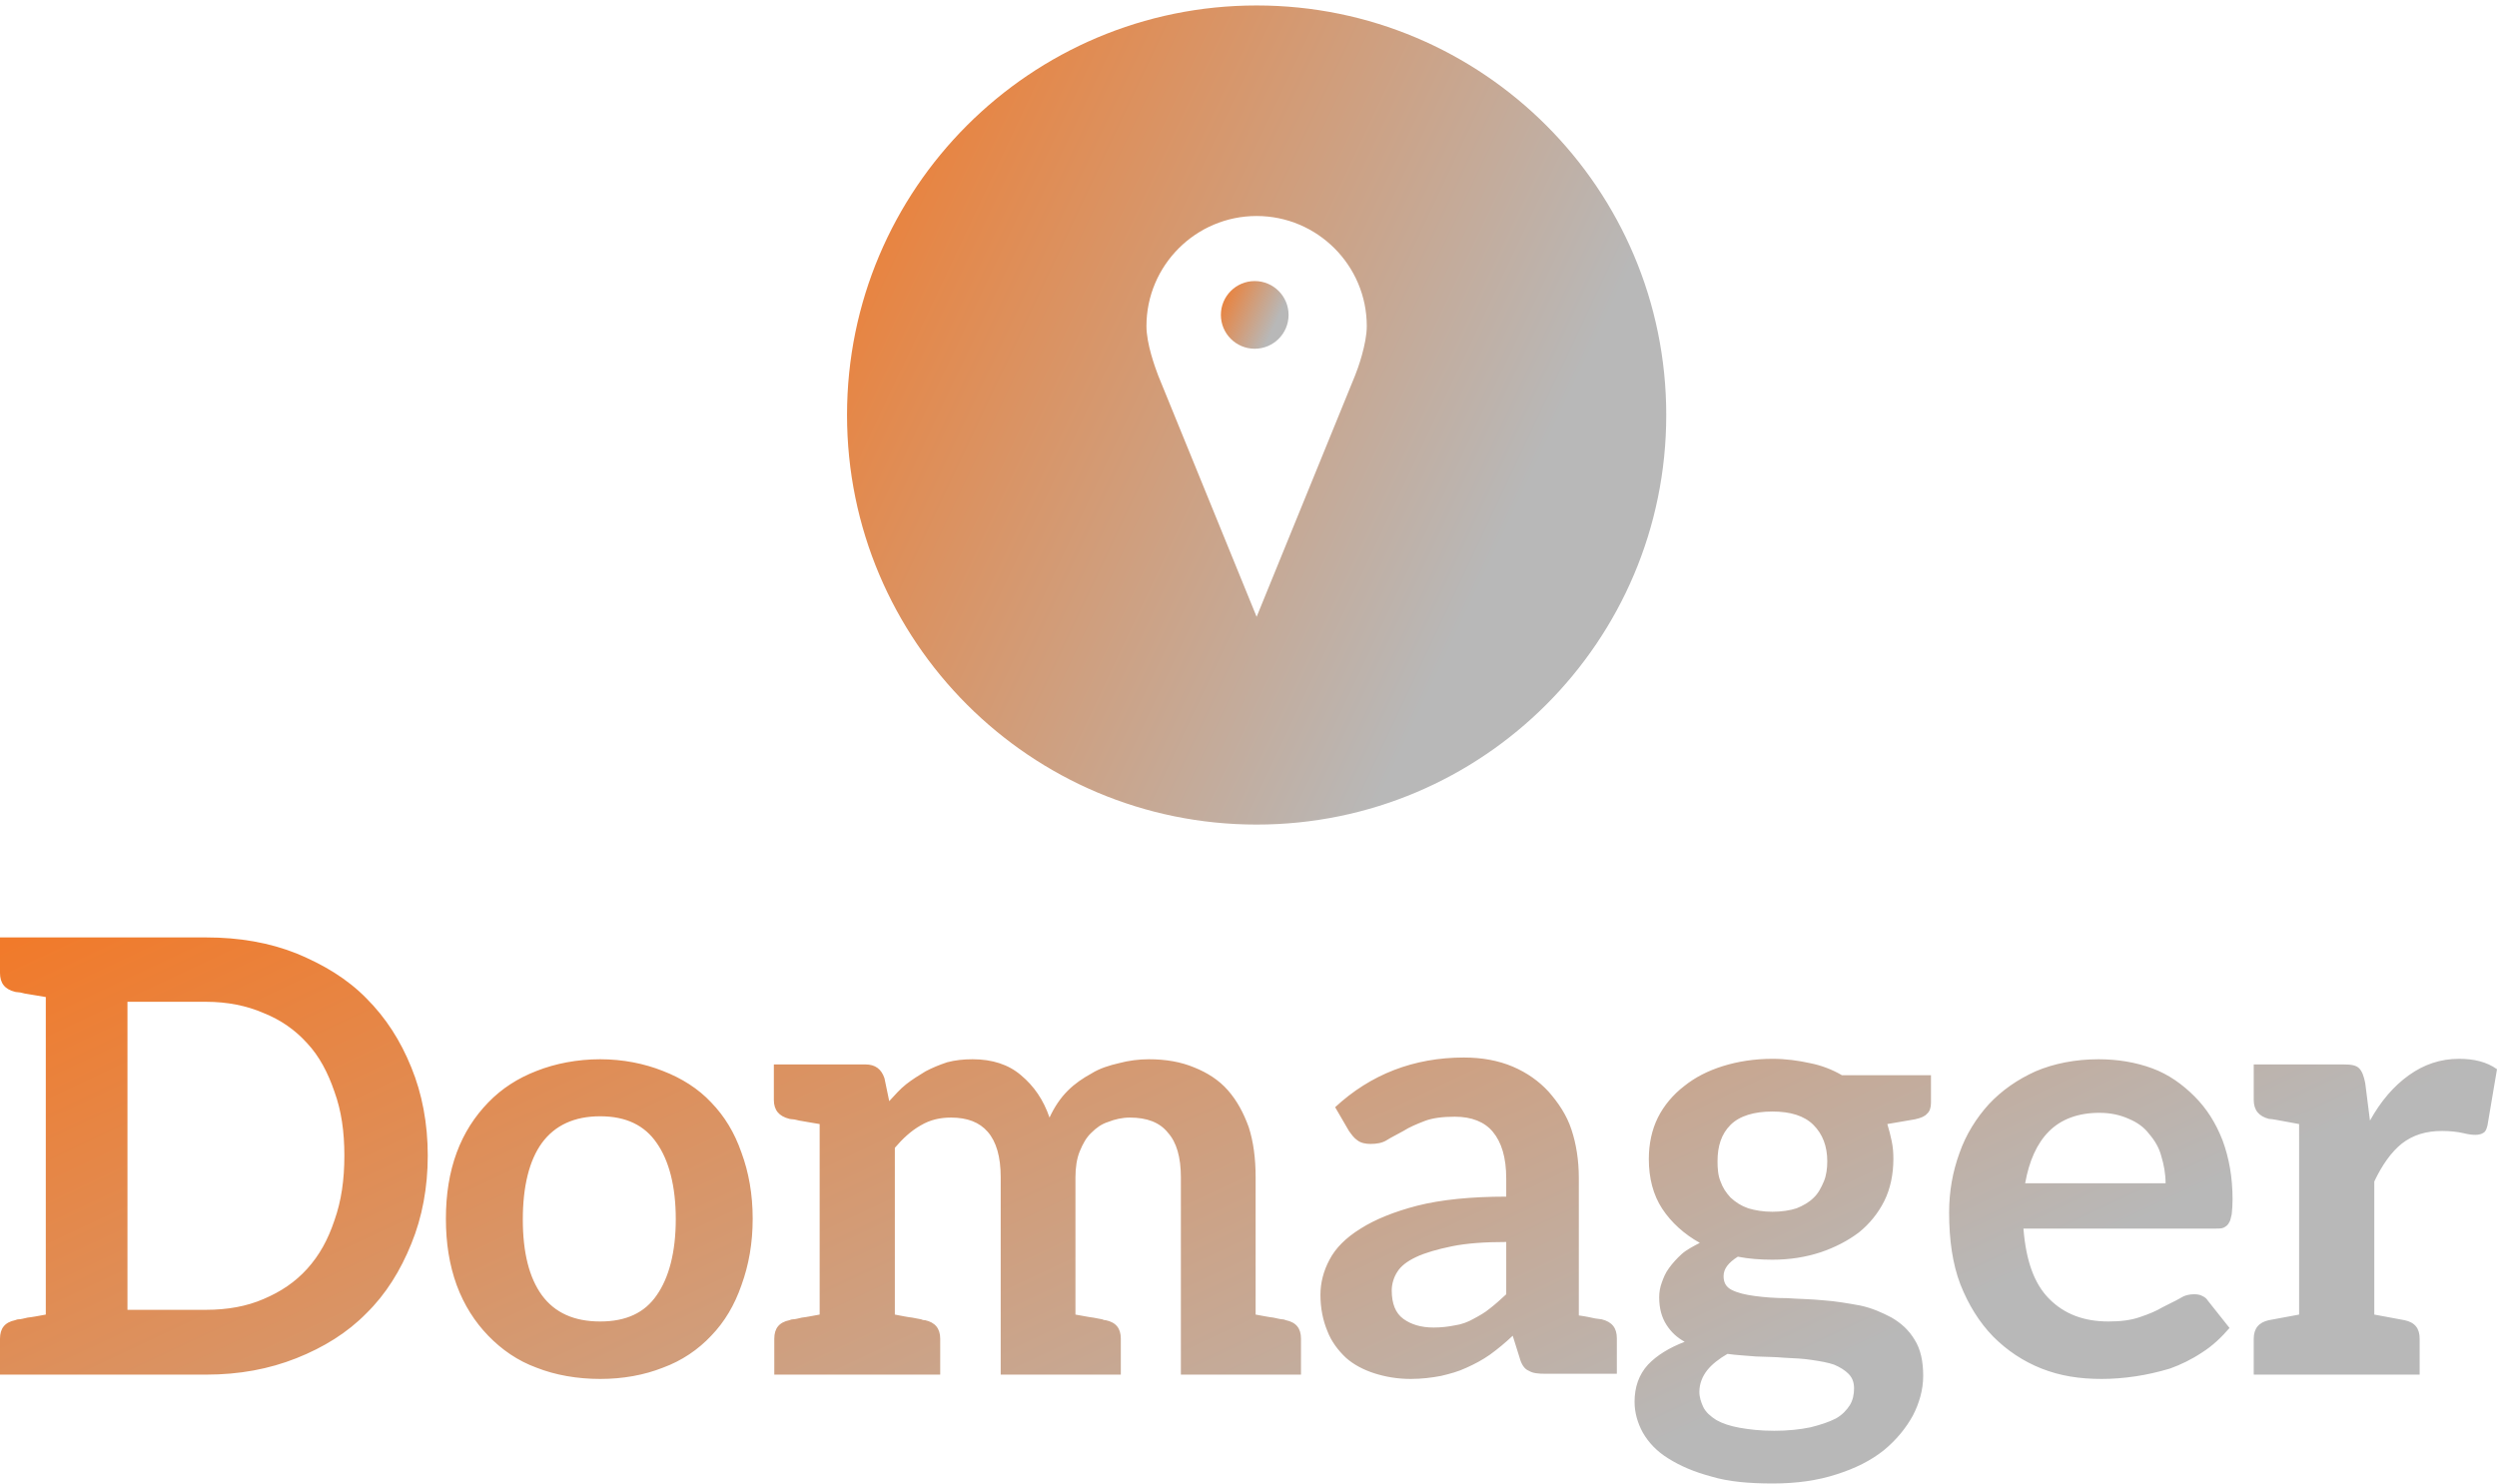
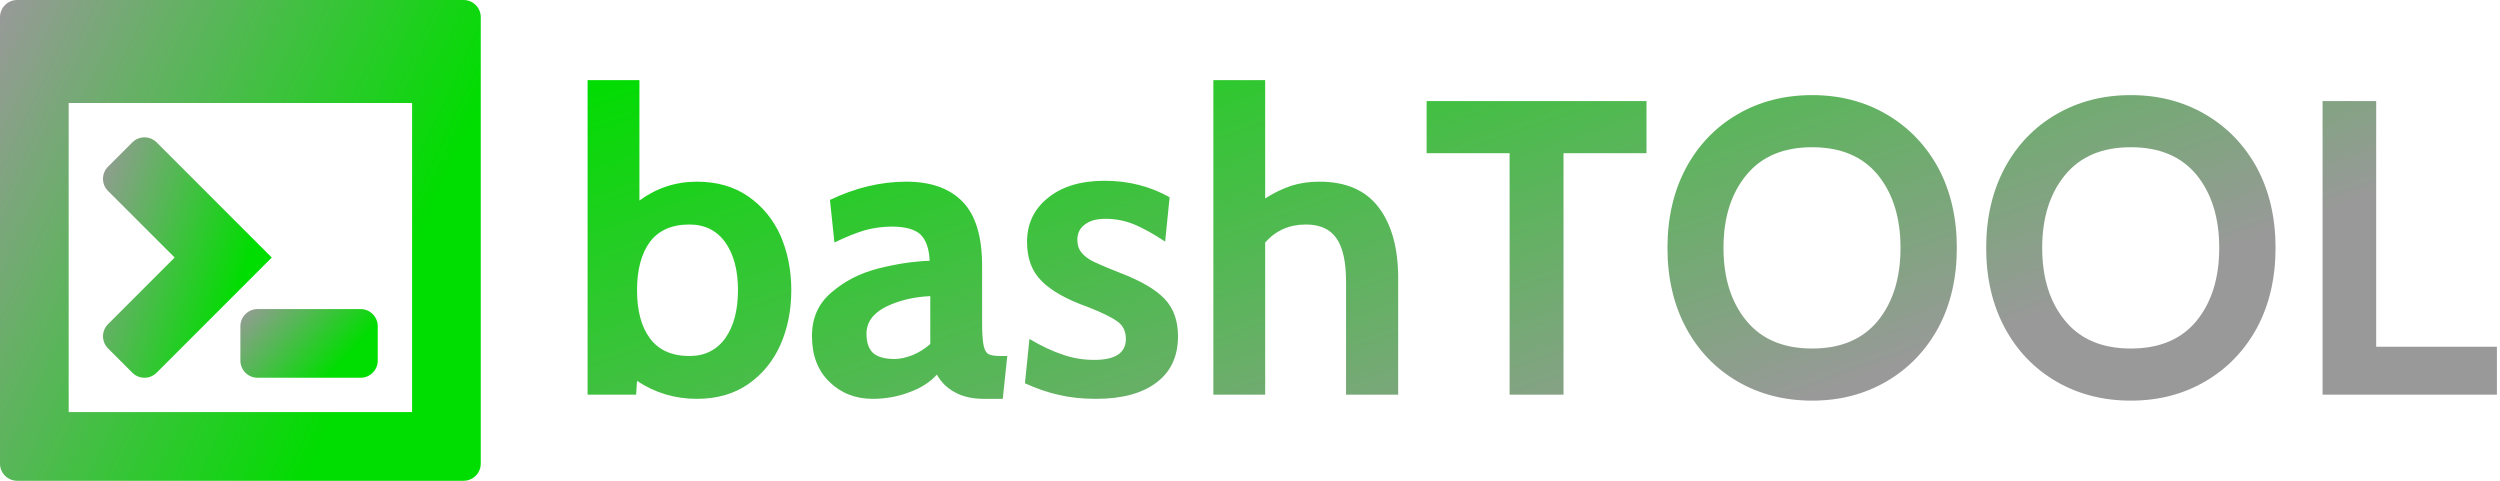
- <svg xmlns="http://www.w3.org/2000/svg" data-v-423bf9ae="" viewBox="0 0 274.32 163" class="iconAbove">
+ <svg xmlns="http://www.w3.org/2000/svg" data-v-423bf9ae="" viewBox="0 0 468 90" class="iconLeft">
  <defs data-v-423bf9ae="">
-     <linearGradient data-v-423bf9ae="" gradientTransform="rotate(25)" id="da029039-ffc7-4226-893f-e0f415dc5f99" x1="0%" y1="0%" x2="100%" y2="0%">
-       <stop data-v-423bf9ae="" offset="0%" style="stop-color: rgb(241, 122, 42); stop-opacity: 1;" />
-       <stop data-v-423bf9ae="" offset="100%" style="stop-color: rgb(184, 184, 184); stop-opacity: 1;" />
+     <linearGradient data-v-423bf9ae="" gradientTransform="rotate(25)" id="2122227d-9557-4633-a6a9-385e66f39828" x1="0%" y1="0%" x2="100%" y2="0%">
+       <stop data-v-423bf9ae="" offset="0%" style="stop-color: rgb(0, 221, 0); stop-opacity: 1;" />
+       <stop data-v-423bf9ae="" offset="100%" style="stop-color: rgb(153, 153, 153); stop-opacity: 1;" />
    </linearGradient>
  </defs>
-   <g data-v-423bf9ae="" id="a432edf1-e689-4a51-9ede-f27efeeae983" fill="url(#da029039-ffc7-4226-893f-e0f415dc5f99)" transform="matrix(4.746835,0,0,4.746835,-1.329118,85.43671)">
-     <path d="M9.80 6.71C9.55 6.09 9.21 5.56 8.76 5.11C8.32 4.66 7.77 4.33 7.14 4.07C6.51 3.82 5.82 3.70 5.05 3.70L1.34 3.70L0.28 3.70L0.28 4.52C0.28 4.76 0.39 4.90 0.63 4.96C0.64 4.96 0.67 4.97 0.71 4.97C0.76 4.97 0.83 5.00 0.92 5.01C1.02 5.03 1.18 5.05 1.34 5.08L1.34 12.43C1.18 12.46 1.02 12.49 0.92 12.50C0.83 12.52 0.76 12.54 0.71 12.54C0.67 12.54 0.64 12.56 0.63 12.56C0.39 12.61 0.28 12.75 0.28 12.99L0.28 13.82L1.34 13.82L5.05 13.82C5.82 13.82 6.51 13.69 7.14 13.44C7.77 13.19 8.32 12.85 8.76 12.40C9.21 11.96 9.55 11.41 9.80 10.79C10.05 10.18 10.18 9.49 10.18 8.75C10.18 8.01 10.05 7.32 9.80 6.71ZM8.02 10.25C7.87 10.70 7.67 11.06 7.39 11.37C7.11 11.68 6.78 11.90 6.38 12.07C5.99 12.24 5.54 12.32 5.05 12.32L3.23 12.32L3.23 5.19L5.05 5.19C5.54 5.19 5.99 5.28 6.38 5.45C6.78 5.61 7.11 5.84 7.39 6.15C7.67 6.45 7.87 6.83 8.02 7.27C8.18 7.71 8.25 8.19 8.25 8.75C8.25 9.31 8.18 9.80 8.02 10.25ZM14.17 6.52C13.64 6.52 13.13 6.62 12.70 6.79C12.26 6.96 11.89 7.20 11.58 7.52C11.27 7.84 11.02 8.22 10.85 8.68C10.68 9.14 10.60 9.65 10.60 10.21C10.60 10.78 10.68 11.28 10.85 11.75C11.02 12.21 11.27 12.60 11.58 12.92C11.89 13.24 12.26 13.50 12.70 13.66C13.13 13.83 13.64 13.92 14.17 13.92C14.70 13.92 15.19 13.83 15.62 13.66C16.06 13.50 16.44 13.24 16.74 12.92C17.05 12.60 17.28 12.21 17.44 11.75C17.61 11.28 17.70 10.78 17.70 10.21C17.70 9.65 17.61 9.14 17.44 8.68C17.28 8.22 17.05 7.84 16.74 7.52C16.44 7.20 16.06 6.96 15.62 6.79C15.19 6.62 14.70 6.52 14.17 6.52ZM14.17 12.59C13.57 12.59 13.12 12.39 12.82 11.98C12.53 11.58 12.38 11.00 12.38 10.23C12.38 9.46 12.53 8.86 12.82 8.46C13.12 8.05 13.57 7.84 14.17 7.84C14.77 7.84 15.20 8.05 15.48 8.46C15.76 8.86 15.92 9.45 15.92 10.22C15.92 10.99 15.76 11.58 15.48 11.98C15.20 12.39 14.77 12.59 14.17 12.59ZM30.04 12.56C30.03 12.56 30.00 12.54 29.96 12.54C29.92 12.54 29.85 12.52 29.75 12.50C29.65 12.49 29.51 12.46 29.34 12.43L29.34 9.25C29.34 8.82 29.29 8.43 29.18 8.09C29.06 7.76 28.91 7.48 28.70 7.24C28.49 7.00 28.22 6.83 27.92 6.71C27.61 6.58 27.26 6.52 26.87 6.52C26.64 6.52 26.40 6.55 26.18 6.61C25.96 6.66 25.73 6.73 25.54 6.85C25.34 6.96 25.16 7.08 24.99 7.25C24.82 7.42 24.68 7.63 24.57 7.87C24.43 7.46 24.21 7.14 23.91 6.89C23.62 6.64 23.24 6.52 22.79 6.52C22.58 6.52 22.39 6.54 22.20 6.59C22.02 6.65 21.85 6.72 21.70 6.80C21.55 6.89 21.39 6.99 21.25 7.10C21.11 7.21 20.99 7.35 20.86 7.49L20.75 6.96C20.68 6.75 20.54 6.64 20.31 6.64L19.25 6.64L18.19 6.64L18.19 7.46C18.19 7.70 18.31 7.84 18.55 7.90C18.56 7.90 18.59 7.91 18.63 7.91C18.68 7.91 18.75 7.94 18.84 7.95C18.94 7.97 19.08 7.99 19.25 8.02L19.25 12.43C19.08 12.46 18.94 12.49 18.84 12.50C18.75 12.52 18.68 12.54 18.63 12.54C18.59 12.54 18.56 12.56 18.55 12.56C18.31 12.61 18.20 12.75 18.20 12.99L18.20 13.82L19.25 13.82L20.99 13.82L22.04 13.82L22.04 12.99C22.04 12.75 21.92 12.61 21.69 12.56C21.67 12.56 21.64 12.56 21.60 12.54C21.56 12.53 21.49 12.52 21.39 12.50C21.29 12.49 21.15 12.46 20.99 12.43L20.99 8.57C21.17 8.36 21.36 8.18 21.59 8.05C21.81 7.92 22.04 7.87 22.29 7.87C22.67 7.87 22.95 7.98 23.14 8.20C23.34 8.43 23.44 8.78 23.44 9.25L23.44 13.82L25.17 13.82L26.22 13.82L26.22 12.99C26.22 12.75 26.11 12.61 25.87 12.56C25.86 12.56 25.83 12.56 25.79 12.54C25.75 12.53 25.68 12.52 25.58 12.50C25.48 12.49 25.35 12.46 25.17 12.43L25.17 9.25C25.17 9.03 25.20 8.82 25.27 8.65C25.34 8.48 25.42 8.33 25.54 8.22C25.65 8.11 25.77 8.02 25.93 7.97C26.08 7.91 26.25 7.87 26.43 7.87C26.82 7.87 27.12 7.98 27.31 8.22C27.51 8.44 27.61 8.79 27.61 9.25L27.61 13.82L29.34 13.82L30.39 13.82L30.39 12.99C30.39 12.75 30.28 12.61 30.04 12.56ZM37.35 12.54C37.34 12.54 37.28 12.53 37.20 12.52C37.11 12.50 36.97 12.47 36.82 12.45L36.82 9.27C36.82 8.86 36.76 8.48 36.65 8.15C36.54 7.81 36.34 7.52 36.12 7.27C35.90 7.03 35.62 6.83 35.29 6.69C34.96 6.55 34.58 6.48 34.16 6.48C33.00 6.48 32.00 6.87 31.18 7.63L31.50 8.18C31.56 8.26 31.61 8.34 31.70 8.40C31.78 8.46 31.89 8.48 32.00 8.48C32.14 8.48 32.27 8.46 32.38 8.39C32.49 8.32 32.62 8.26 32.76 8.18C32.90 8.09 33.07 8.02 33.25 7.95C33.43 7.88 33.67 7.85 33.95 7.85C34.34 7.85 34.64 7.97 34.83 8.20C35.03 8.44 35.14 8.79 35.14 9.28L35.14 9.70C34.33 9.70 33.63 9.77 33.08 9.91C32.54 10.05 32.10 10.23 31.77 10.44C31.43 10.65 31.19 10.89 31.05 11.16C30.91 11.42 30.84 11.70 30.84 11.97C30.84 12.29 30.90 12.57 31.00 12.81C31.09 13.05 31.25 13.26 31.43 13.43C31.61 13.59 31.84 13.71 32.09 13.79C32.34 13.87 32.62 13.92 32.93 13.92C33.18 13.92 33.42 13.89 33.63 13.85C33.84 13.80 34.03 13.75 34.22 13.66C34.40 13.58 34.59 13.48 34.76 13.36C34.94 13.23 35.11 13.09 35.29 12.92L35.45 13.43C35.49 13.58 35.56 13.69 35.66 13.73C35.76 13.79 35.88 13.80 36.05 13.80L36.64 13.80L36.82 13.80L37.70 13.80L37.70 12.98C37.70 12.74 37.59 12.60 37.35 12.54ZM35.14 11.96C35.01 12.08 34.89 12.19 34.76 12.29C34.64 12.39 34.51 12.46 34.38 12.53C34.26 12.60 34.10 12.66 33.95 12.68C33.80 12.71 33.64 12.73 33.46 12.73C33.17 12.73 32.94 12.66 32.76 12.53C32.58 12.40 32.49 12.18 32.49 11.87C32.49 11.72 32.54 11.56 32.62 11.44C32.70 11.31 32.84 11.20 33.05 11.10C33.26 11.00 33.54 10.92 33.88 10.85C34.22 10.78 34.64 10.75 35.14 10.75ZM41.30 6.51C40.89 6.51 40.50 6.57 40.15 6.68C39.80 6.79 39.51 6.94 39.26 7.14C39.00 7.34 38.79 7.59 38.65 7.87C38.51 8.15 38.44 8.48 38.44 8.83C38.44 9.27 38.54 9.66 38.75 9.98C38.96 10.30 39.26 10.57 39.62 10.77C39.47 10.85 39.31 10.93 39.20 11.03C39.09 11.13 38.99 11.24 38.91 11.35C38.82 11.47 38.78 11.58 38.74 11.69C38.70 11.80 38.68 11.91 38.68 12.03C38.68 12.29 38.74 12.50 38.85 12.67C38.96 12.84 39.09 12.96 39.27 13.06C38.91 13.20 38.63 13.37 38.42 13.59C38.21 13.82 38.11 14.11 38.11 14.45C38.11 14.70 38.18 14.94 38.30 15.16C38.43 15.39 38.63 15.60 38.89 15.76C39.16 15.93 39.48 16.07 39.89 16.18C40.29 16.30 40.77 16.34 41.31 16.34C41.86 16.34 42.35 16.27 42.78 16.13C43.22 15.99 43.58 15.81 43.88 15.57C44.17 15.33 44.39 15.06 44.55 14.77C44.70 14.48 44.79 14.17 44.79 13.85C44.79 13.51 44.73 13.23 44.59 13.01C44.45 12.78 44.28 12.63 44.06 12.50C43.83 12.38 43.61 12.28 43.33 12.22C43.05 12.17 42.77 12.12 42.48 12.10C42.18 12.07 41.92 12.07 41.64 12.05C41.36 12.05 41.12 12.03 40.89 12.00C40.67 11.97 40.50 11.93 40.36 11.86C40.22 11.79 40.17 11.68 40.17 11.54C40.17 11.37 40.28 11.23 40.50 11.09C40.75 11.14 41.03 11.16 41.30 11.16C41.71 11.16 42.07 11.10 42.41 10.99C42.74 10.88 43.05 10.72 43.30 10.53C43.55 10.33 43.75 10.08 43.89 9.80C44.03 9.52 44.10 9.18 44.10 8.83C44.10 8.68 44.09 8.55 44.06 8.41C44.03 8.27 44.00 8.15 43.96 8.02L44.60 7.91C44.74 7.88 44.83 7.84 44.88 7.78C44.94 7.73 44.97 7.64 44.97 7.53L44.97 6.89L42.91 6.89C42.69 6.76 42.43 6.66 42.17 6.61C41.90 6.55 41.61 6.51 41.30 6.51ZM43.19 14.14C43.19 14.28 43.16 14.42 43.09 14.53C43.02 14.64 42.91 14.76 42.76 14.84C42.60 14.92 42.42 14.98 42.18 15.04C41.94 15.09 41.66 15.12 41.34 15.12C41.02 15.12 40.77 15.09 40.54 15.05C40.32 15.01 40.14 14.95 40.00 14.87C39.86 14.78 39.76 14.69 39.70 14.57C39.65 14.46 39.61 14.35 39.61 14.22C39.61 14.03 39.68 13.86 39.79 13.72C39.90 13.58 40.07 13.45 40.26 13.34C40.47 13.37 40.70 13.38 40.92 13.40C41.15 13.41 41.37 13.41 41.59 13.43C41.82 13.44 42.01 13.45 42.21 13.48C42.41 13.51 42.59 13.54 42.73 13.59C42.87 13.65 42.98 13.72 43.06 13.80C43.15 13.89 43.19 14 43.19 14.14ZM41.30 10.05C41.09 10.05 40.91 10.02 40.74 9.97C40.57 9.91 40.45 9.83 40.33 9.72C40.22 9.60 40.15 9.49 40.10 9.35C40.04 9.21 40.03 9.04 40.03 8.88C40.03 8.53 40.12 8.25 40.33 8.04C40.54 7.83 40.88 7.73 41.30 7.73C41.72 7.73 42.04 7.83 42.25 8.04C42.46 8.25 42.57 8.53 42.57 8.88C42.57 9.04 42.55 9.21 42.49 9.35C42.43 9.49 42.36 9.63 42.25 9.73C42.15 9.83 42.01 9.91 41.86 9.97C41.71 10.02 41.51 10.05 41.30 10.05ZM48.85 6.52C48.31 6.52 47.81 6.62 47.39 6.80C46.97 6.99 46.61 7.24 46.31 7.56C46.02 7.88 45.78 8.26 45.63 8.69C45.47 9.13 45.39 9.58 45.39 10.07C45.39 10.70 45.47 11.26 45.65 11.73C45.84 12.21 46.09 12.61 46.41 12.94C46.73 13.26 47.10 13.51 47.53 13.68C47.96 13.85 48.41 13.92 48.92 13.92C49.17 13.92 49.43 13.90 49.70 13.86C49.97 13.82 50.23 13.76 50.50 13.68C50.75 13.59 51.00 13.47 51.24 13.31C51.48 13.16 51.69 12.96 51.88 12.74L51.38 12.11C51.34 12.05 51.31 12.03 51.25 12.00C51.20 11.97 51.13 11.96 51.06 11.96C50.95 11.96 50.85 11.98 50.74 12.05C50.62 12.12 50.48 12.18 50.33 12.26C50.18 12.35 50.01 12.42 49.80 12.49C49.60 12.56 49.36 12.59 49.08 12.59C48.51 12.59 48.06 12.42 47.71 12.07C47.36 11.72 47.17 11.19 47.11 10.44L51.55 10.44C51.63 10.44 51.69 10.44 51.74 10.42C51.80 10.39 51.84 10.36 51.87 10.30C51.90 10.26 51.91 10.19 51.93 10.11C51.94 10.02 51.95 9.90 51.95 9.77C51.95 9.25 51.87 8.81 51.72 8.40C51.56 7.99 51.35 7.66 51.07 7.38C50.79 7.10 50.47 6.87 50.09 6.73C49.71 6.59 49.29 6.52 48.85 6.52ZM48.87 7.76C49.13 7.76 49.35 7.81 49.55 7.90C49.74 7.98 49.90 8.09 50.02 8.25C50.15 8.40 50.25 8.57 50.30 8.76C50.36 8.96 50.40 9.17 50.40 9.39L47.15 9.39C47.24 8.88 47.42 8.47 47.70 8.19C47.98 7.91 48.37 7.76 48.87 7.76ZM57.19 6.51C56.76 6.51 56.38 6.64 56.03 6.89C55.68 7.14 55.38 7.49 55.13 7.94L55.02 7.07C54.99 6.92 54.95 6.80 54.88 6.73C54.81 6.66 54.70 6.64 54.52 6.64L53.49 6.64L53.49 6.64L52.44 6.64L52.44 7.46C52.44 7.70 52.56 7.84 52.79 7.90C52.91 7.91 52.89 7.91 53.49 8.02L53.49 12.43C52.89 12.54 52.91 12.54 52.79 12.56C52.56 12.61 52.44 12.75 52.44 12.99L52.44 13.82L53.49 13.82L55.23 13.82L55.23 13.82L56.28 13.82L56.28 12.99C56.28 12.75 56.17 12.61 55.93 12.56C55.82 12.54 55.83 12.54 55.23 12.43L55.23 9.35C55.41 8.97 55.62 8.67 55.87 8.47C56.13 8.27 56.43 8.18 56.80 8.18C56.99 8.18 57.16 8.20 57.29 8.23C57.41 8.26 57.50 8.27 57.57 8.27C57.65 8.27 57.72 8.25 57.76 8.22C57.81 8.19 57.83 8.13 57.85 8.05L58.07 6.75C57.83 6.58 57.54 6.51 57.19 6.51Z" />
+   <g data-v-423bf9ae="" id="6479a8b2-0a90-475e-8081-f9957c0c75ca" fill="url(#2122227d-9557-4633-a6a9-385e66f39828)" transform="matrix(5.607477,0,0,5.607477,105.514,-1.878503)">
+     <path d="M4.45 6.40L4.45 6.40Q5.45 6.40 6.16 6.89L6.16 6.89L6.16 6.89Q6.87 7.38 7.24 8.20L7.24 8.20L7.24 8.20Q7.60 9.03 7.60 10.02L7.60 10.02L7.60 10.02Q7.60 11.02 7.24 11.84L7.24 11.84L7.24 11.84Q6.87 12.67 6.16 13.16L6.16 13.16L6.16 13.16Q5.45 13.65 4.45 13.65L4.45 13.65L4.45 13.65Q3.35 13.65 2.45 13.05L2.45 13.05L2.42 13.51L0.80 13.51L0.80 3.01L2.53 3.01L2.53 7.03L2.53 7.03Q3.39 6.40 4.45 6.40L4.45 6.40ZM4.20 12.22L4.20 12.22Q4.97 12.22 5.40 11.62L5.40 11.62L5.40 11.62Q5.82 11.02 5.82 10.02L5.82 10.02L5.82 10.02Q5.82 9.03 5.40 8.43L5.40 8.43L5.40 8.43Q4.97 7.83 4.20 7.83L4.20 7.83L4.20 7.83Q3.32 7.83 2.88 8.41L2.88 8.41L2.88 8.41Q2.45 9.00 2.45 10.02L2.45 10.02L2.45 10.02Q2.45 11.05 2.88 11.63L2.88 11.63L2.88 11.63Q3.32 12.22 4.20 12.22L4.20 12.22ZM10.32 13.65L10.32 13.65Q9.45 13.65 8.87 13.08L8.87 13.08L8.87 13.08Q8.29 12.52 8.29 11.55L8.29 11.55L8.29 11.55Q8.29 10.64 8.95 10.09L8.95 10.09L8.95 10.09Q9.60 9.53 10.50 9.30L10.50 9.30L10.50 9.30Q11.40 9.07 12.22 9.04L12.22 9.04L12.22 9.04Q12.19 8.43 11.91 8.16L11.91 8.16L11.91 8.16Q11.62 7.90 10.96 7.90L10.96 7.90L10.96 7.90Q10.50 7.90 10.06 8.02L10.06 8.02L10.06 8.02Q9.62 8.15 9.04 8.43L9.04 8.43L8.89 7.01L8.89 7.01Q10.16 6.40 11.44 6.40L11.44 6.40L11.44 6.40Q12.67 6.40 13.32 7.07L13.32 7.07L13.32 7.07Q13.97 7.74 13.97 9.21L13.97 9.21L13.97 11.10L13.97 11.10Q13.97 11.63 14.02 11.87L14.02 11.87L14.02 11.87Q14.07 12.10 14.19 12.16L14.19 12.16L14.19 12.16Q14.31 12.22 14.59 12.22L14.59 12.22L14.81 12.22L14.66 13.65L14.03 13.65L14.03 13.65Q13.45 13.65 13.06 13.43L13.06 13.43L13.06 13.43Q12.67 13.22 12.46 12.84L12.46 12.84L12.46 12.84Q12.12 13.22 11.54 13.43L11.54 13.43L11.54 13.43Q10.96 13.65 10.32 13.65L10.32 13.65ZM11.05 12.32L11.05 12.32Q11.31 12.32 11.65 12.19L11.65 12.19L11.65 12.19Q11.98 12.05 12.24 11.82L12.24 11.82L12.24 10.22L12.24 10.22Q11.40 10.26 10.75 10.58L10.75 10.58L10.75 10.58Q10.11 10.91 10.11 11.48L10.11 11.48L10.11 11.48Q10.11 11.91 10.33 12.12L10.33 12.12L10.33 12.12Q10.56 12.32 11.05 12.32L11.05 12.32ZM17.77 13.65L17.77 13.65Q17.09 13.65 16.54 13.52L16.54 13.52L16.54 13.52Q15.99 13.40 15.40 13.13L15.40 13.13L15.55 11.65L15.55 11.65Q16.14 12.00 16.65 12.17L16.65 12.17L16.65 12.17Q17.16 12.35 17.71 12.35L17.71 12.35L17.71 12.35Q18.77 12.35 18.77 11.65L18.77 11.65L18.77 11.65Q18.77 11.27 18.49 11.07L18.49 11.07L18.49 11.07Q18.21 10.86 17.49 10.58L17.49 10.58L17.49 10.58Q16.45 10.21 15.96 9.72L15.96 9.72L15.96 9.72Q15.47 9.24 15.47 8.41L15.47 8.41L15.47 8.41Q15.47 7.50 16.17 6.94L16.17 6.94L16.17 6.94Q16.87 6.37 18.06 6.37L18.06 6.37L18.06 6.37Q19.25 6.37 20.23 6.92L20.23 6.92L20.08 8.40L20.08 8.40Q19.54 8.04 19.08 7.84L19.08 7.84L19.08 7.84Q18.61 7.64 18.09 7.64L18.09 7.64L18.09 7.64Q17.64 7.64 17.40 7.83L17.40 7.83L17.40 7.83Q17.15 8.01 17.15 8.34L17.15 8.34L17.15 8.34Q17.15 8.61 17.30 8.78L17.30 8.78L17.30 8.78Q17.44 8.95 17.71 9.08L17.71 9.08L17.71 9.08Q17.98 9.21 18.59 9.45L18.59 9.45L18.59 9.45Q19.61 9.84 20.06 10.31L20.06 10.31L20.06 10.31Q20.51 10.78 20.51 11.56L20.51 11.56L20.51 11.56Q20.51 12.56 19.80 13.10L19.80 13.10L19.80 13.10Q19.08 13.65 17.77 13.65L17.77 13.65ZM25.23 6.40L25.23 6.40Q26.56 6.40 27.21 7.26L27.21 7.26L27.21 7.26Q27.86 8.12 27.86 9.62L27.86 9.62L27.86 13.51L26.12 13.51L26.12 9.74L26.12 9.74Q26.12 8.75 25.80 8.29L25.80 8.29L25.80 8.29Q25.48 7.83 24.78 7.83L24.78 7.83L24.78 7.83Q23.95 7.83 23.42 8.43L23.42 8.43L23.42 13.51L21.69 13.51L21.69 3.01L23.42 3.01L23.42 6.96L23.42 6.96Q23.84 6.69 24.28 6.54L24.28 6.54L24.28 6.54Q24.71 6.40 25.23 6.40L25.23 6.40ZM31.58 13.51L31.58 5.45L28.81 5.45L28.81 3.71L36.15 3.71L36.15 5.45L33.38 5.45L33.38 13.51L31.58 13.51ZM41.68 13.71L41.68 13.71Q40.29 13.71 39.19 13.07L39.19 13.07L39.19 13.07Q38.09 12.43 37.47 11.28L37.47 11.28L37.47 11.28Q36.85 10.12 36.85 8.61L36.85 8.61L36.85 8.61Q36.85 7.10 37.47 5.94L37.47 5.94L37.47 5.94Q38.09 4.79 39.19 4.15L39.19 4.15L39.19 4.15Q40.29 3.51 41.68 3.51L41.68 3.51L41.68 3.51Q43.06 3.51 44.16 4.15L44.16 4.15L44.16 4.15Q45.26 4.79 45.89 5.94L45.89 5.94L45.89 5.94Q46.51 7.10 46.51 8.61L46.51 8.61L46.51 8.61Q46.51 10.12 45.89 11.28L45.89 11.28L45.89 11.28Q45.26 12.43 44.16 13.07L44.16 13.07L44.16 13.07Q43.06 13.71 41.68 13.71L41.68 13.71ZM41.68 11.97L41.68 11.97Q43.11 11.97 43.87 11.05L43.87 11.05L43.87 11.05Q44.63 10.12 44.63 8.61L44.63 8.61L44.63 8.61Q44.63 7.10 43.87 6.17L43.87 6.17L43.87 6.17Q43.11 5.25 41.68 5.25L41.68 5.25L41.68 5.25Q40.25 5.25 39.49 6.17L39.49 6.17L39.49 6.17Q38.72 7.10 38.72 8.61L38.72 8.61L38.72 8.61Q38.72 10.12 39.49 11.05L39.49 11.05L39.49 11.05Q40.25 11.97 41.68 11.97L41.68 11.97ZM52.32 13.71L52.32 13.71Q50.93 13.71 49.83 13.07L49.83 13.07L49.83 13.07Q48.73 12.43 48.11 11.28L48.11 11.28L48.11 11.28Q47.49 10.12 47.49 8.61L47.49 8.61L47.49 8.61Q47.49 7.10 48.11 5.94L48.11 5.94L48.11 5.94Q48.73 4.79 49.83 4.15L49.83 4.15L49.83 4.15Q50.93 3.51 52.32 3.51L52.32 3.51L52.32 3.51Q53.70 3.51 54.80 4.15L54.80 4.15L54.80 4.15Q55.90 4.79 56.53 5.94L56.53 5.94L56.53 5.94Q57.15 7.10 57.15 8.61L57.15 8.61L57.15 8.61Q57.15 10.12 56.53 11.28L56.53 11.28L56.53 11.28Q55.90 12.43 54.80 13.07L54.80 13.07L54.80 13.07Q53.70 13.71 52.32 13.71L52.32 13.71ZM52.32 11.97L52.32 11.97Q53.75 11.97 54.51 11.05L54.51 11.05L54.51 11.05Q55.27 10.12 55.27 8.61L55.27 8.61L55.27 8.61Q55.27 7.10 54.51 6.17L54.51 6.17L54.51 6.17Q53.75 5.25 52.32 5.25L52.32 5.25L52.32 5.25Q50.89 5.25 50.13 6.17L50.13 6.17L50.13 6.17Q49.36 7.10 49.36 8.61L49.36 8.61L49.36 8.61Q49.36 10.12 50.13 11.05L50.13 11.05L50.13 11.05Q50.89 11.97 52.32 11.97L52.32 11.97ZM58.72 13.51L58.72 3.71L60.51 3.71L60.51 11.91L64.54 11.91L64.54 13.51L58.72 13.51Z" />
  </g>
  <defs data-v-423bf9ae="">
-     <linearGradient data-v-423bf9ae="" gradientTransform="rotate(25)" id="97123c1c-7d2c-4aaa-bffd-04d4b3cd56dd" x1="0%" y1="0%" x2="100%" y2="0%">
-       <stop data-v-423bf9ae="" offset="0%" style="stop-color: rgb(241, 122, 42); stop-opacity: 1;" />
-       <stop data-v-423bf9ae="" offset="100%" style="stop-color: rgb(184, 184, 184); stop-opacity: 1;" />
+     <linearGradient data-v-423bf9ae="" gradientTransform="rotate(25)" id="6da25fb7-81b8-4e26-91a7-43cb00ca4253" x1="0%" y1="0%" x2="100%" y2="0%">
+       <stop data-v-423bf9ae="" offset="0%" style="stop-color: rgb(153, 153, 153); stop-opacity: 1;" />
+       <stop data-v-423bf9ae="" offset="100%" style="stop-color: rgb(0, 221, 0); stop-opacity: 1;" />
    </linearGradient>
  </defs>
-   <g data-v-423bf9ae="" id="8ef6b711-40a2-4de5-a849-01f3541496dc" transform="matrix(1.239311,0,0,1.239311,74.39805,-17.49394)" stroke="none" fill="url(#97123c1c-7d2c-4aaa-bffd-04d4b3cd56dd)">
-     <path d="M51.363 14.6c-20.053 0-36.309 16.256-36.309 36.31 0 20.053 16.256 36.311 36.309 36.311 20.055 0 36.311-16.258 36.311-36.311 0-20.054-16.256-36.31-36.311-36.31zm8.728 32.803l-8.728 21.399-8.729-21.399c-.273-.725-1.038-2.8-1.038-4.373 0-5.385 4.381-9.764 9.766-9.764s9.766 4.38 9.766 9.765c.001 1.572-.8 3.801-1.037 4.372z" />
-     <circle cx="51.195" cy="42.035" r="3" />
+   <g data-v-423bf9ae="" id="3607c1a9-990e-4c78-bf0e-8650c49578a8" transform="matrix(6.428571,0,0,6.428571,-6.42857,-6.42857)" stroke="none" fill="url(#6da25fb7-81b8-4e26-91a7-43cb00ca4253)">
+     <path d="M14.5 1h-13a.5.5 0 0 0-.5.5v13a.5.5 0 0 0 .5.5h13a.5.5 0 0 0 .5-.5v-13a.5.5 0 0 0-.5-.5zM13 13H3V4h10v9z" />
+     <path d="M4.853 11.853l-.707-.707a.5.5 0 0 1 0-.707l1.94-1.94-1.94-1.938a.5.5 0 0 1 0-.708l.707-.707a.5.5 0 0 1 .708 0L8.914 8.5l-3.353 3.353a.5.5 0 0 1-.708 0z" />
+     <rect x="8" y="10" width="4" height="2" rx=".5" ry=".5" />
  </g>
</svg>
